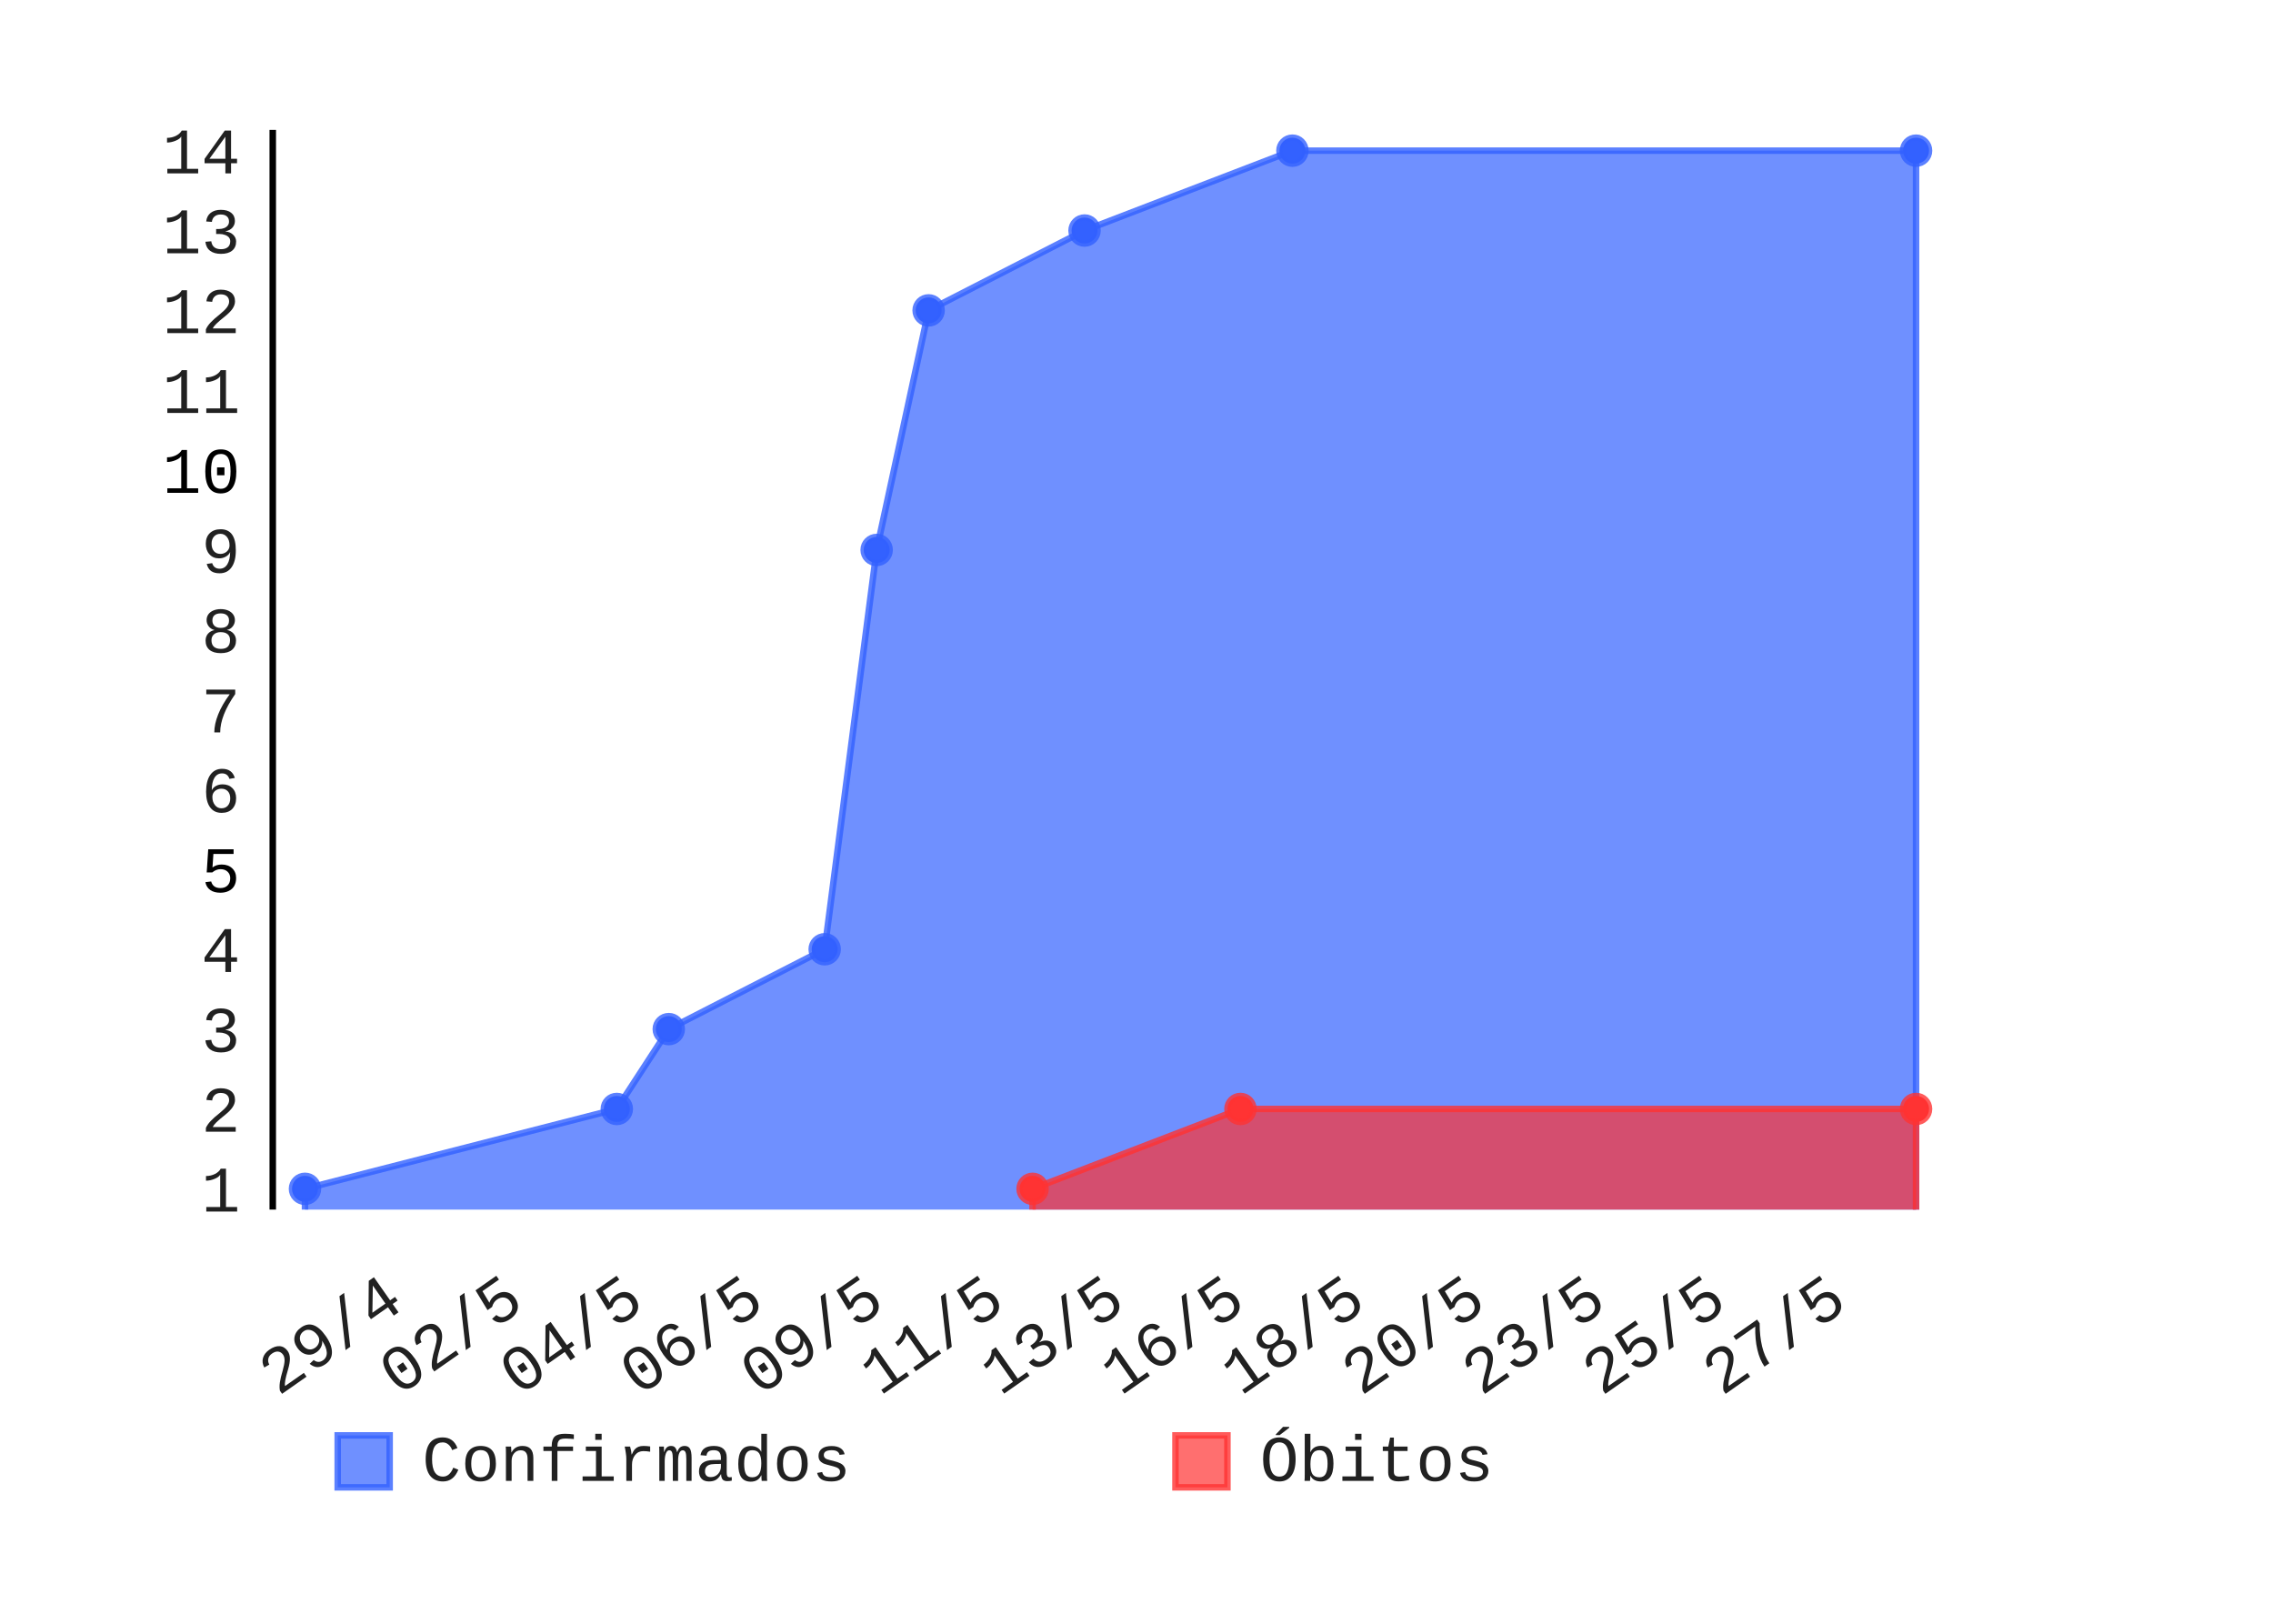
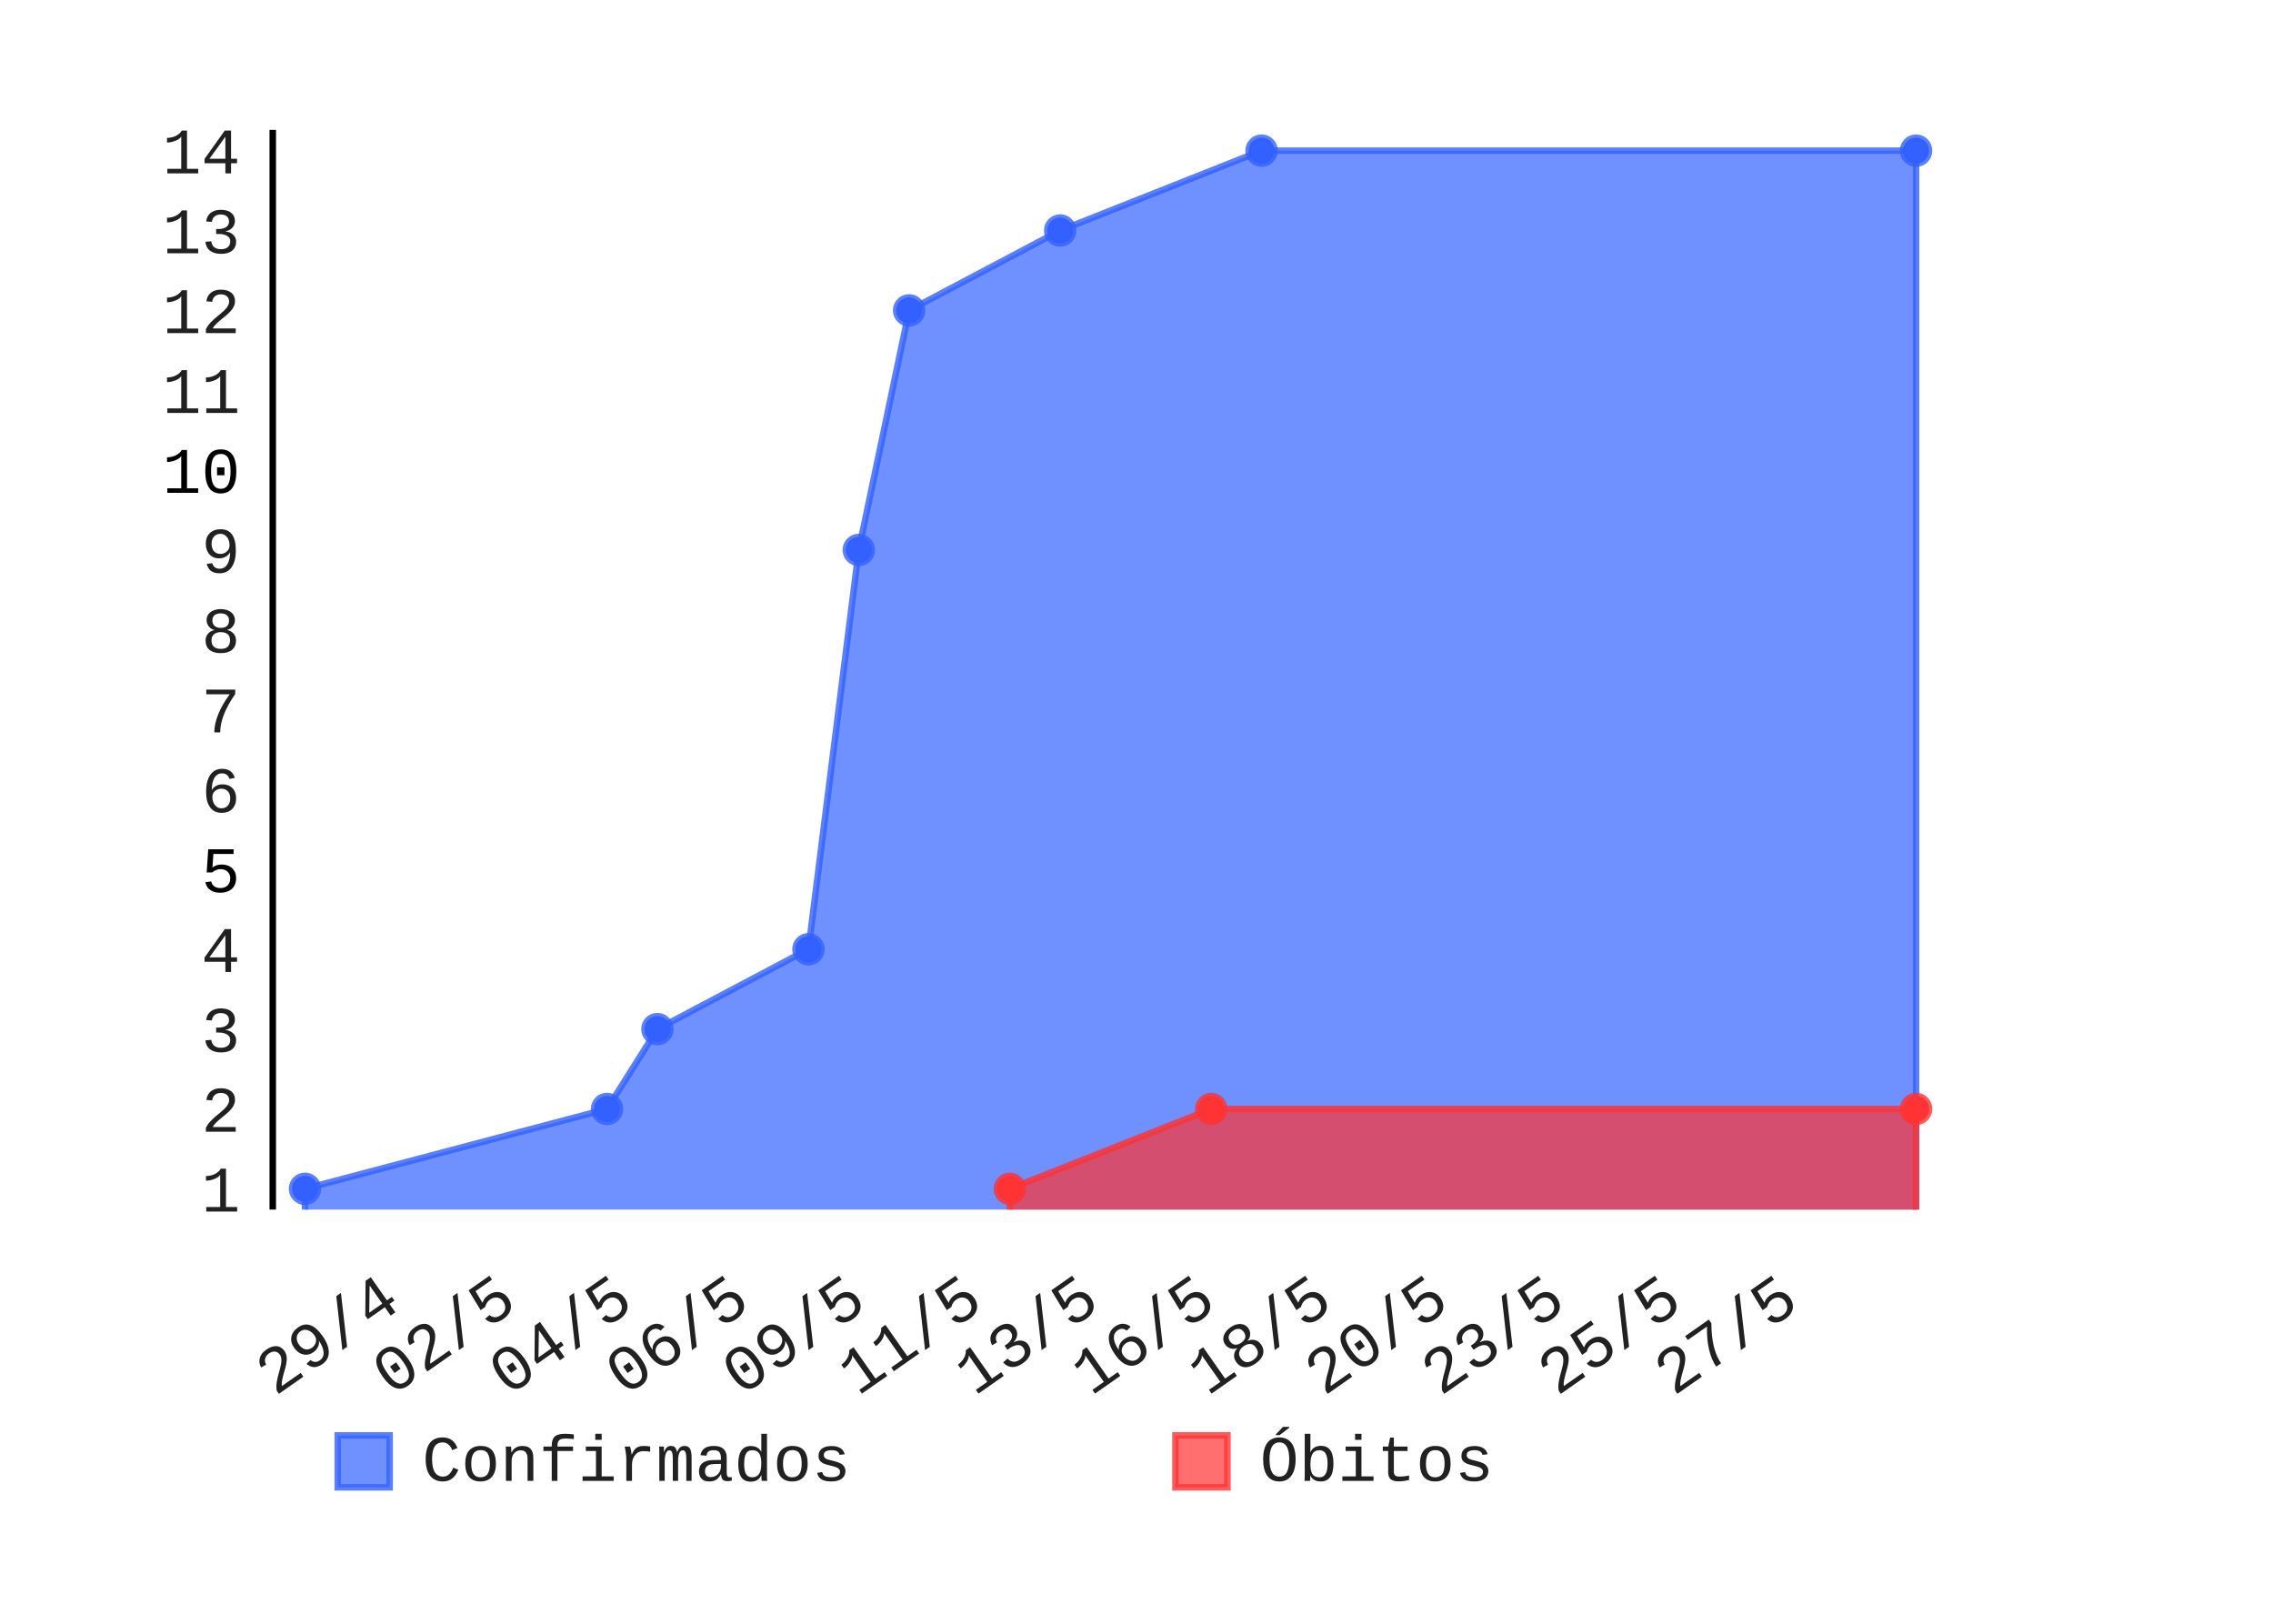
- <svg xmlns="http://www.w3.org/2000/svg" id="chart-529e8916-fdca-4545-b905-4c31aeb75019" class="pygal-chart" viewBox="0 0 350 250" width="350" height="250">
+ <svg xmlns="http://www.w3.org/2000/svg" id="chart-b0d4cb08-0d06-4d6b-9a88-b7d212a43271" class="pygal-chart" viewBox="0 0 350 250" width="350" height="250">
  <defs>
-     <style type="text/css">#chart-529e8916-fdca-4545-b905-4c31aeb75019{-webkit-user-select:none;-webkit-font-smoothing:antialiased;font-family:Consolas,"Liberation Mono",Menlo,Courier,monospace}#chart-529e8916-fdca-4545-b905-4c31aeb75019 .title{font-family:Consolas,"Liberation Mono",Menlo,Courier,monospace;font-size:8px}#chart-529e8916-fdca-4545-b905-4c31aeb75019 .legends .legend text{font-family:Consolas,"Liberation Mono",Menlo,Courier,monospace;font-size:10px}#chart-529e8916-fdca-4545-b905-4c31aeb75019 .axis text{font-family:Consolas,"Liberation Mono",Menlo,Courier,monospace;font-size:10px}#chart-529e8916-fdca-4545-b905-4c31aeb75019 .axis text.major{font-family:Consolas,"Liberation Mono",Menlo,Courier,monospace;font-size:10px}#chart-529e8916-fdca-4545-b905-4c31aeb75019 .text-overlay text.value{font-family:Consolas,"Liberation Mono",Menlo,Courier,monospace;font-size:16px}#chart-529e8916-fdca-4545-b905-4c31aeb75019 .text-overlay text.label{font-family:Consolas,"Liberation Mono",Menlo,Courier,monospace;font-size:10px}#chart-529e8916-fdca-4545-b905-4c31aeb75019 .tooltip{font-family:Consolas,"Liberation Mono",Menlo,Courier,monospace;font-size:12px}#chart-529e8916-fdca-4545-b905-4c31aeb75019 text.no_data{font-family:Consolas,"Liberation Mono",Menlo,Courier,monospace;font-size:64px}
- #chart-529e8916-fdca-4545-b905-4c31aeb75019{background-color:transparent}#chart-529e8916-fdca-4545-b905-4c31aeb75019 path,#chart-529e8916-fdca-4545-b905-4c31aeb75019 line,#chart-529e8916-fdca-4545-b905-4c31aeb75019 rect,#chart-529e8916-fdca-4545-b905-4c31aeb75019 circle{-webkit-transition:150ms;-moz-transition:150ms;transition:150ms}#chart-529e8916-fdca-4545-b905-4c31aeb75019 .graph &gt; .background{fill:transparent}#chart-529e8916-fdca-4545-b905-4c31aeb75019 .plot &gt; .background{fill:rgba(255,255,255,1)}#chart-529e8916-fdca-4545-b905-4c31aeb75019 .graph{fill:rgba(0,0,0,.87)}#chart-529e8916-fdca-4545-b905-4c31aeb75019 text.no_data{fill:rgba(0,0,0,1)}#chart-529e8916-fdca-4545-b905-4c31aeb75019 .title{fill:rgba(0,0,0,1)}#chart-529e8916-fdca-4545-b905-4c31aeb75019 .legends .legend text{fill:rgba(0,0,0,.87)}#chart-529e8916-fdca-4545-b905-4c31aeb75019 .legends .legend:hover text{fill:rgba(0,0,0,1)}#chart-529e8916-fdca-4545-b905-4c31aeb75019 .axis .line{stroke:rgba(0,0,0,1)}#chart-529e8916-fdca-4545-b905-4c31aeb75019 .axis .guide.line{stroke:rgba(0,0,0,.54)}#chart-529e8916-fdca-4545-b905-4c31aeb75019 .axis .major.line{stroke:rgba(0,0,0,.87)}#chart-529e8916-fdca-4545-b905-4c31aeb75019 .axis text.major{fill:rgba(0,0,0,1)}#chart-529e8916-fdca-4545-b905-4c31aeb75019 .axis.y .guides:hover .guide.line,#chart-529e8916-fdca-4545-b905-4c31aeb75019 .line-graph .axis.x .guides:hover .guide.line,#chart-529e8916-fdca-4545-b905-4c31aeb75019 .stackedline-graph .axis.x .guides:hover .guide.line,#chart-529e8916-fdca-4545-b905-4c31aeb75019 .xy-graph .axis.x .guides:hover .guide.line{stroke:rgba(0,0,0,1)}#chart-529e8916-fdca-4545-b905-4c31aeb75019 .axis .guides:hover text{fill:rgba(0,0,0,1)}#chart-529e8916-fdca-4545-b905-4c31aeb75019 .reactive{fill-opacity:.7;stroke-opacity:.8}#chart-529e8916-fdca-4545-b905-4c31aeb75019 .ci{stroke:rgba(0,0,0,.87)}#chart-529e8916-fdca-4545-b905-4c31aeb75019 .reactive.active,#chart-529e8916-fdca-4545-b905-4c31aeb75019 .active .reactive{fill-opacity:.8;stroke-opacity:.9;stroke-width:4}#chart-529e8916-fdca-4545-b905-4c31aeb75019 .ci .reactive.active{stroke-width:1.5}#chart-529e8916-fdca-4545-b905-4c31aeb75019 .series text{fill:rgba(0,0,0,1)}#chart-529e8916-fdca-4545-b905-4c31aeb75019 .tooltip rect{fill:rgba(255,255,255,1);stroke:rgba(0,0,0,1);-webkit-transition:opacity 150ms;-moz-transition:opacity 150ms;transition:opacity 150ms}#chart-529e8916-fdca-4545-b905-4c31aeb75019 .tooltip .label{fill:rgba(0,0,0,.87)}#chart-529e8916-fdca-4545-b905-4c31aeb75019 .tooltip .label{fill:rgba(0,0,0,.87)}#chart-529e8916-fdca-4545-b905-4c31aeb75019 .tooltip .legend{font-size:.8em;fill:rgba(0,0,0,.54)}#chart-529e8916-fdca-4545-b905-4c31aeb75019 .tooltip .x_label{font-size:.6em;fill:rgba(0,0,0,1)}#chart-529e8916-fdca-4545-b905-4c31aeb75019 .tooltip .xlink{font-size:.5em;text-decoration:underline}#chart-529e8916-fdca-4545-b905-4c31aeb75019 .tooltip .value{font-size:1.5em}#chart-529e8916-fdca-4545-b905-4c31aeb75019 .bound{font-size:.5em}#chart-529e8916-fdca-4545-b905-4c31aeb75019 .max-value{font-size:.75em;fill:rgba(0,0,0,.54)}#chart-529e8916-fdca-4545-b905-4c31aeb75019 .map-element{fill:rgba(255,255,255,1);stroke:rgba(0,0,0,.54) !important}#chart-529e8916-fdca-4545-b905-4c31aeb75019 .map-element .reactive{fill-opacity:inherit;stroke-opacity:inherit}#chart-529e8916-fdca-4545-b905-4c31aeb75019 .color-0,#chart-529e8916-fdca-4545-b905-4c31aeb75019 .color-0 a:visited{stroke:#3361FF;fill:#3361FF}#chart-529e8916-fdca-4545-b905-4c31aeb75019 .color-1,#chart-529e8916-fdca-4545-b905-4c31aeb75019 .color-1 a:visited{stroke:#FF3333;fill:#FF3333}#chart-529e8916-fdca-4545-b905-4c31aeb75019 .text-overlay .color-0 text{fill:black}#chart-529e8916-fdca-4545-b905-4c31aeb75019 .text-overlay .color-1 text{fill:black}
- #chart-529e8916-fdca-4545-b905-4c31aeb75019 text.no_data{text-anchor:middle}#chart-529e8916-fdca-4545-b905-4c31aeb75019 .guide.line{fill:none}#chart-529e8916-fdca-4545-b905-4c31aeb75019 .centered{text-anchor:middle}#chart-529e8916-fdca-4545-b905-4c31aeb75019 .title{text-anchor:middle}#chart-529e8916-fdca-4545-b905-4c31aeb75019 .legends .legend text{fill-opacity:1}#chart-529e8916-fdca-4545-b905-4c31aeb75019 .axis.x text{text-anchor:middle}#chart-529e8916-fdca-4545-b905-4c31aeb75019 .axis.x:not(.web) text[transform]{text-anchor:start}#chart-529e8916-fdca-4545-b905-4c31aeb75019 .axis.x:not(.web) text[transform].backwards{text-anchor:end}#chart-529e8916-fdca-4545-b905-4c31aeb75019 .axis.y text{text-anchor:end}#chart-529e8916-fdca-4545-b905-4c31aeb75019 .axis.y text[transform].backwards{text-anchor:start}#chart-529e8916-fdca-4545-b905-4c31aeb75019 .axis.y2 text{text-anchor:start}#chart-529e8916-fdca-4545-b905-4c31aeb75019 .axis.y2 text[transform].backwards{text-anchor:end}#chart-529e8916-fdca-4545-b905-4c31aeb75019 .axis .guide.line{stroke-dasharray:4,4}#chart-529e8916-fdca-4545-b905-4c31aeb75019 .axis .major.guide.line{stroke-dasharray:6,6}#chart-529e8916-fdca-4545-b905-4c31aeb75019 .horizontal .axis.y .guide.line,#chart-529e8916-fdca-4545-b905-4c31aeb75019 .horizontal .axis.y2 .guide.line,#chart-529e8916-fdca-4545-b905-4c31aeb75019 .vertical .axis.x .guide.line{opacity:0}#chart-529e8916-fdca-4545-b905-4c31aeb75019 .horizontal .axis.always_show .guide.line,#chart-529e8916-fdca-4545-b905-4c31aeb75019 .vertical .axis.always_show .guide.line{opacity:1 !important}#chart-529e8916-fdca-4545-b905-4c31aeb75019 .axis.y .guides:hover .guide.line,#chart-529e8916-fdca-4545-b905-4c31aeb75019 .axis.y2 .guides:hover .guide.line,#chart-529e8916-fdca-4545-b905-4c31aeb75019 .axis.x .guides:hover .guide.line{opacity:1}#chart-529e8916-fdca-4545-b905-4c31aeb75019 .axis .guides:hover text{opacity:1}#chart-529e8916-fdca-4545-b905-4c31aeb75019 .nofill{fill:none}#chart-529e8916-fdca-4545-b905-4c31aeb75019 .subtle-fill{fill-opacity:.2}#chart-529e8916-fdca-4545-b905-4c31aeb75019 .dot{stroke-width:1px;fill-opacity:1}#chart-529e8916-fdca-4545-b905-4c31aeb75019 .dot.active{stroke-width:5px}#chart-529e8916-fdca-4545-b905-4c31aeb75019 .dot.negative{fill:transparent}#chart-529e8916-fdca-4545-b905-4c31aeb75019 text,#chart-529e8916-fdca-4545-b905-4c31aeb75019 tspan{stroke:none !important}#chart-529e8916-fdca-4545-b905-4c31aeb75019 .series text.active{opacity:1}#chart-529e8916-fdca-4545-b905-4c31aeb75019 .tooltip rect{fill-opacity:.95;stroke-width:.5}#chart-529e8916-fdca-4545-b905-4c31aeb75019 .tooltip text{fill-opacity:1}#chart-529e8916-fdca-4545-b905-4c31aeb75019 .showable{visibility:hidden}#chart-529e8916-fdca-4545-b905-4c31aeb75019 .showable.shown{visibility:visible}#chart-529e8916-fdca-4545-b905-4c31aeb75019 .gauge-background{fill:rgba(229,229,229,1);stroke:none}#chart-529e8916-fdca-4545-b905-4c31aeb75019 .bg-lines{stroke:transparent;stroke-width:2px}</style>
+     <style type="text/css">#chart-b0d4cb08-0d06-4d6b-9a88-b7d212a43271{-webkit-user-select:none;-webkit-font-smoothing:antialiased;font-family:Consolas,"Liberation Mono",Menlo,Courier,monospace}#chart-b0d4cb08-0d06-4d6b-9a88-b7d212a43271 .title{font-family:Consolas,"Liberation Mono",Menlo,Courier,monospace;font-size:8px}#chart-b0d4cb08-0d06-4d6b-9a88-b7d212a43271 .legends .legend text{font-family:Consolas,"Liberation Mono",Menlo,Courier,monospace;font-size:10px}#chart-b0d4cb08-0d06-4d6b-9a88-b7d212a43271 .axis text{font-family:Consolas,"Liberation Mono",Menlo,Courier,monospace;font-size:10px}#chart-b0d4cb08-0d06-4d6b-9a88-b7d212a43271 .axis text.major{font-family:Consolas,"Liberation Mono",Menlo,Courier,monospace;font-size:10px}#chart-b0d4cb08-0d06-4d6b-9a88-b7d212a43271 .text-overlay text.value{font-family:Consolas,"Liberation Mono",Menlo,Courier,monospace;font-size:16px}#chart-b0d4cb08-0d06-4d6b-9a88-b7d212a43271 .text-overlay text.label{font-family:Consolas,"Liberation Mono",Menlo,Courier,monospace;font-size:10px}#chart-b0d4cb08-0d06-4d6b-9a88-b7d212a43271 .tooltip{font-family:Consolas,"Liberation Mono",Menlo,Courier,monospace;font-size:12px}#chart-b0d4cb08-0d06-4d6b-9a88-b7d212a43271 text.no_data{font-family:Consolas,"Liberation Mono",Menlo,Courier,monospace;font-size:64px}
+ #chart-b0d4cb08-0d06-4d6b-9a88-b7d212a43271{background-color:transparent}#chart-b0d4cb08-0d06-4d6b-9a88-b7d212a43271 path,#chart-b0d4cb08-0d06-4d6b-9a88-b7d212a43271 line,#chart-b0d4cb08-0d06-4d6b-9a88-b7d212a43271 rect,#chart-b0d4cb08-0d06-4d6b-9a88-b7d212a43271 circle{-webkit-transition:150ms;-moz-transition:150ms;transition:150ms}#chart-b0d4cb08-0d06-4d6b-9a88-b7d212a43271 .graph &gt; .background{fill:transparent}#chart-b0d4cb08-0d06-4d6b-9a88-b7d212a43271 .plot &gt; .background{fill:rgba(255,255,255,1)}#chart-b0d4cb08-0d06-4d6b-9a88-b7d212a43271 .graph{fill:rgba(0,0,0,.87)}#chart-b0d4cb08-0d06-4d6b-9a88-b7d212a43271 text.no_data{fill:rgba(0,0,0,1)}#chart-b0d4cb08-0d06-4d6b-9a88-b7d212a43271 .title{fill:rgba(0,0,0,1)}#chart-b0d4cb08-0d06-4d6b-9a88-b7d212a43271 .legends .legend text{fill:rgba(0,0,0,.87)}#chart-b0d4cb08-0d06-4d6b-9a88-b7d212a43271 .legends .legend:hover text{fill:rgba(0,0,0,1)}#chart-b0d4cb08-0d06-4d6b-9a88-b7d212a43271 .axis .line{stroke:rgba(0,0,0,1)}#chart-b0d4cb08-0d06-4d6b-9a88-b7d212a43271 .axis .guide.line{stroke:rgba(0,0,0,.54)}#chart-b0d4cb08-0d06-4d6b-9a88-b7d212a43271 .axis .major.line{stroke:rgba(0,0,0,.87)}#chart-b0d4cb08-0d06-4d6b-9a88-b7d212a43271 .axis text.major{fill:rgba(0,0,0,1)}#chart-b0d4cb08-0d06-4d6b-9a88-b7d212a43271 .axis.y .guides:hover .guide.line,#chart-b0d4cb08-0d06-4d6b-9a88-b7d212a43271 .line-graph .axis.x .guides:hover .guide.line,#chart-b0d4cb08-0d06-4d6b-9a88-b7d212a43271 .stackedline-graph .axis.x .guides:hover .guide.line,#chart-b0d4cb08-0d06-4d6b-9a88-b7d212a43271 .xy-graph .axis.x .guides:hover .guide.line{stroke:rgba(0,0,0,1)}#chart-b0d4cb08-0d06-4d6b-9a88-b7d212a43271 .axis .guides:hover text{fill:rgba(0,0,0,1)}#chart-b0d4cb08-0d06-4d6b-9a88-b7d212a43271 .reactive{fill-opacity:.7;stroke-opacity:.8}#chart-b0d4cb08-0d06-4d6b-9a88-b7d212a43271 .ci{stroke:rgba(0,0,0,.87)}#chart-b0d4cb08-0d06-4d6b-9a88-b7d212a43271 .reactive.active,#chart-b0d4cb08-0d06-4d6b-9a88-b7d212a43271 .active .reactive{fill-opacity:.8;stroke-opacity:.9;stroke-width:4}#chart-b0d4cb08-0d06-4d6b-9a88-b7d212a43271 .ci .reactive.active{stroke-width:1.5}#chart-b0d4cb08-0d06-4d6b-9a88-b7d212a43271 .series text{fill:rgba(0,0,0,1)}#chart-b0d4cb08-0d06-4d6b-9a88-b7d212a43271 .tooltip rect{fill:rgba(255,255,255,1);stroke:rgba(0,0,0,1);-webkit-transition:opacity 150ms;-moz-transition:opacity 150ms;transition:opacity 150ms}#chart-b0d4cb08-0d06-4d6b-9a88-b7d212a43271 .tooltip .label{fill:rgba(0,0,0,.87)}#chart-b0d4cb08-0d06-4d6b-9a88-b7d212a43271 .tooltip .label{fill:rgba(0,0,0,.87)}#chart-b0d4cb08-0d06-4d6b-9a88-b7d212a43271 .tooltip .legend{font-size:.8em;fill:rgba(0,0,0,.54)}#chart-b0d4cb08-0d06-4d6b-9a88-b7d212a43271 .tooltip .x_label{font-size:.6em;fill:rgba(0,0,0,1)}#chart-b0d4cb08-0d06-4d6b-9a88-b7d212a43271 .tooltip .xlink{font-size:.5em;text-decoration:underline}#chart-b0d4cb08-0d06-4d6b-9a88-b7d212a43271 .tooltip .value{font-size:1.5em}#chart-b0d4cb08-0d06-4d6b-9a88-b7d212a43271 .bound{font-size:.5em}#chart-b0d4cb08-0d06-4d6b-9a88-b7d212a43271 .max-value{font-size:.75em;fill:rgba(0,0,0,.54)}#chart-b0d4cb08-0d06-4d6b-9a88-b7d212a43271 .map-element{fill:rgba(255,255,255,1);stroke:rgba(0,0,0,.54) !important}#chart-b0d4cb08-0d06-4d6b-9a88-b7d212a43271 .map-element .reactive{fill-opacity:inherit;stroke-opacity:inherit}#chart-b0d4cb08-0d06-4d6b-9a88-b7d212a43271 .color-0,#chart-b0d4cb08-0d06-4d6b-9a88-b7d212a43271 .color-0 a:visited{stroke:#3361FF;fill:#3361FF}#chart-b0d4cb08-0d06-4d6b-9a88-b7d212a43271 .color-1,#chart-b0d4cb08-0d06-4d6b-9a88-b7d212a43271 .color-1 a:visited{stroke:#FF3333;fill:#FF3333}#chart-b0d4cb08-0d06-4d6b-9a88-b7d212a43271 .text-overlay .color-0 text{fill:black}#chart-b0d4cb08-0d06-4d6b-9a88-b7d212a43271 .text-overlay .color-1 text{fill:black}
+ #chart-b0d4cb08-0d06-4d6b-9a88-b7d212a43271 text.no_data{text-anchor:middle}#chart-b0d4cb08-0d06-4d6b-9a88-b7d212a43271 .guide.line{fill:none}#chart-b0d4cb08-0d06-4d6b-9a88-b7d212a43271 .centered{text-anchor:middle}#chart-b0d4cb08-0d06-4d6b-9a88-b7d212a43271 .title{text-anchor:middle}#chart-b0d4cb08-0d06-4d6b-9a88-b7d212a43271 .legends .legend text{fill-opacity:1}#chart-b0d4cb08-0d06-4d6b-9a88-b7d212a43271 .axis.x text{text-anchor:middle}#chart-b0d4cb08-0d06-4d6b-9a88-b7d212a43271 .axis.x:not(.web) text[transform]{text-anchor:start}#chart-b0d4cb08-0d06-4d6b-9a88-b7d212a43271 .axis.x:not(.web) text[transform].backwards{text-anchor:end}#chart-b0d4cb08-0d06-4d6b-9a88-b7d212a43271 .axis.y text{text-anchor:end}#chart-b0d4cb08-0d06-4d6b-9a88-b7d212a43271 .axis.y text[transform].backwards{text-anchor:start}#chart-b0d4cb08-0d06-4d6b-9a88-b7d212a43271 .axis.y2 text{text-anchor:start}#chart-b0d4cb08-0d06-4d6b-9a88-b7d212a43271 .axis.y2 text[transform].backwards{text-anchor:end}#chart-b0d4cb08-0d06-4d6b-9a88-b7d212a43271 .axis .guide.line{stroke-dasharray:4,4}#chart-b0d4cb08-0d06-4d6b-9a88-b7d212a43271 .axis .major.guide.line{stroke-dasharray:6,6}#chart-b0d4cb08-0d06-4d6b-9a88-b7d212a43271 .horizontal .axis.y .guide.line,#chart-b0d4cb08-0d06-4d6b-9a88-b7d212a43271 .horizontal .axis.y2 .guide.line,#chart-b0d4cb08-0d06-4d6b-9a88-b7d212a43271 .vertical .axis.x .guide.line{opacity:0}#chart-b0d4cb08-0d06-4d6b-9a88-b7d212a43271 .horizontal .axis.always_show .guide.line,#chart-b0d4cb08-0d06-4d6b-9a88-b7d212a43271 .vertical .axis.always_show .guide.line{opacity:1 !important}#chart-b0d4cb08-0d06-4d6b-9a88-b7d212a43271 .axis.y .guides:hover .guide.line,#chart-b0d4cb08-0d06-4d6b-9a88-b7d212a43271 .axis.y2 .guides:hover .guide.line,#chart-b0d4cb08-0d06-4d6b-9a88-b7d212a43271 .axis.x .guides:hover .guide.line{opacity:1}#chart-b0d4cb08-0d06-4d6b-9a88-b7d212a43271 .axis .guides:hover text{opacity:1}#chart-b0d4cb08-0d06-4d6b-9a88-b7d212a43271 .nofill{fill:none}#chart-b0d4cb08-0d06-4d6b-9a88-b7d212a43271 .subtle-fill{fill-opacity:.2}#chart-b0d4cb08-0d06-4d6b-9a88-b7d212a43271 .dot{stroke-width:1px;fill-opacity:1}#chart-b0d4cb08-0d06-4d6b-9a88-b7d212a43271 .dot.active{stroke-width:5px}#chart-b0d4cb08-0d06-4d6b-9a88-b7d212a43271 .dot.negative{fill:transparent}#chart-b0d4cb08-0d06-4d6b-9a88-b7d212a43271 text,#chart-b0d4cb08-0d06-4d6b-9a88-b7d212a43271 tspan{stroke:none !important}#chart-b0d4cb08-0d06-4d6b-9a88-b7d212a43271 .series text.active{opacity:1}#chart-b0d4cb08-0d06-4d6b-9a88-b7d212a43271 .tooltip rect{fill-opacity:.95;stroke-width:.5}#chart-b0d4cb08-0d06-4d6b-9a88-b7d212a43271 .tooltip text{fill-opacity:1}#chart-b0d4cb08-0d06-4d6b-9a88-b7d212a43271 .showable{visibility:hidden}#chart-b0d4cb08-0d06-4d6b-9a88-b7d212a43271 .showable.shown{visibility:visible}#chart-b0d4cb08-0d06-4d6b-9a88-b7d212a43271 .gauge-background{fill:rgba(229,229,229,1);stroke:none}#chart-b0d4cb08-0d06-4d6b-9a88-b7d212a43271 .bg-lines{stroke:transparent;stroke-width:2px}</style>
  </defs>
  <g class="graph datetimeline-graph vertical">
    <rect x="0" y="0" width="350" height="250" class="background" />
    <g transform="translate(42, 20)" class="plot">
      <rect x="0" y="0" width="258.0" height="166.234" class="background" />
      <g class="axis y">
        <g class="guides">
          <text x="-5" y="166.537" class="">1</text>
        </g>
        <g class="guides">
          <text x="-5" y="154.242" class="">2</text>
        </g>
        <g class="guides">
          <text x="-5" y="141.947" class="">3</text>
        </g>
        <g class="guides">
          <text x="-5" y="129.651" class="">4</text>
        </g>
        <g class="guides">
          <text x="-5" y="117.356" class="major">5</text>
        </g>
        <g class="guides">
          <text x="-5" y="105.06" class="">6</text>
        </g>
        <g class="guides">
          <text x="-5" y="92.765" class="">7</text>
        </g>
        <g class="guides">
          <text x="-5" y="80.469" class="">8</text>
        </g>
        <g class="guides">
          <text x="-5" y="68.174" class="">9</text>
        </g>
        <g class="guides">
          <text x="-5" y="55.879" class="major">10</text>
        </g>
        <g class="guides">
          <text x="-5" y="43.583" class="">11</text>
        </g>
        <g class="guides">
          <text x="-5" y="31.288" class="">12</text>
        </g>
        <g class="guides">
          <text x="-5" y="18.992" class="">13</text>
        </g>
        <g class="guides">
          <text x="-5" y="6.697" class="">14</text>
        </g>
      </g>
      <g class="axis x">
        <path d="M0 0 v166.234" class="line" />
        <g class="guides">
-           <path d="M20.522 0 v166.234" class="guide line" />
-           <text x="20.522" y="181.234" class="backwards" transform="rotate(325 20.52192 181.2342)">29/4</text>
+           <path d="M20.036 0 v166.234" class="guide line" />
+           <text x="20.036" y="181.234" class="backwards" transform="rotate(325 20.03566 181.2342)">29/4</text>
        </g>
        <g class="guides">
-           <path d="M39.046 0 v166.234" class="guide line" />
-           <text x="39.046" y="181.234" class="backwards" transform="rotate(325 39.04618 181.2342)">02/5</text>
+           <path d="M37.981 0 v166.234" class="guide line" />
+           <text x="37.981" y="181.234" class="backwards" transform="rotate(325 37.98104 181.2342)">02/5</text>
        </g>
        <g class="guides">
-           <path d="M57.57 0 v166.234" class="guide line" />
-           <text x="57.57" y="181.234" class="backwards" transform="rotate(325 57.57044 181.2342)">04/5</text>
+           <path d="M55.926 0 v166.234" class="guide line" />
+           <text x="55.926" y="181.234" class="backwards" transform="rotate(325 55.92642 181.2342)">04/5</text>
        </g>
        <g class="guides">
-           <path d="M76.095 0 v166.234" class="guide line" />
-           <text x="76.095" y="181.234" class="backwards" transform="rotate(325 76.09471 181.2342)">06/5</text>
+           <path d="M73.872 0 v166.234" class="guide line" />
+           <text x="73.872" y="181.234" class="backwards" transform="rotate(325 73.8718 181.2342)">06/5</text>
        </g>
        <g class="guides">
-           <path d="M94.619 0 v166.234" class="guide line" />
-           <text x="94.619" y="181.234" class="backwards" transform="rotate(325 94.61897 181.2342)">09/5</text>
+           <path d="M91.817 0 v166.234" class="guide line" />
+           <text x="91.817" y="181.234" class="backwards" transform="rotate(325 91.81717 181.2342)">09/5</text>
        </g>
        <g class="guides">
-           <path d="M113.143 0 v166.234" class="guide line" />
-           <text x="113.143" y="181.234" class="backwards" transform="rotate(325 113.1432 181.2342)">11/5</text>
+           <path d="M109.763 0 v166.234" class="guide line" />
+           <text x="109.763" y="181.234" class="backwards" transform="rotate(325 109.7626 181.2342)">11/5</text>
        </g>
        <g class="guides">
-           <path d="M131.667 0 v166.234" class="guide line" />
-           <text x="131.667" y="181.234" class="backwards" transform="rotate(325 131.6675 181.2342)">13/5</text>
+           <path d="M127.708 0 v166.234" class="guide line" />
+           <text x="127.708" y="181.234" class="backwards" transform="rotate(325 127.7079 181.2342)">13/5</text>
        </g>
        <g class="guides">
-           <path d="M150.192 0 v166.234" class="guide line" />
-           <text x="150.192" y="181.234" class="backwards" transform="rotate(325 150.1918 181.2342)">16/5</text>
+           <path d="M145.653 0 v166.234" class="guide line" />
+           <text x="145.653" y="181.234" class="backwards" transform="rotate(325 145.6533 181.2342)">16/5</text>
        </g>
        <g class="guides">
-           <path d="M168.716 0 v166.234" class="guide line" />
-           <text x="168.716" y="181.234" class="backwards" transform="rotate(325 168.716 181.2342)">18/5</text>
+           <path d="M163.599 0 v166.234" class="guide line" />
+           <text x="163.599" y="181.234" class="backwards" transform="rotate(325 163.5987 181.2342)">18/5</text>
        </g>
        <g class="guides">
-           <path d="M187.24 0 v166.234" class="guide line" />
-           <text x="187.24" y="181.234" class="backwards" transform="rotate(325 187.2403 181.2342)">20/5</text>
+           <path d="M181.544 0 v166.234" class="guide line" />
+           <text x="181.544" y="181.234" class="backwards" transform="rotate(325 181.5441 181.2342)">20/5</text>
        </g>
        <g class="guides">
-           <path d="M205.765 0 v166.234" class="guide line" />
-           <text x="205.765" y="181.234" class="backwards" transform="rotate(325 205.7645 181.2342)">23/5</text>
+           <path d="M199.489 0 v166.234" class="guide line" />
+           <text x="199.489" y="181.234" class="backwards" transform="rotate(325 199.4895 181.2342)">23/5</text>
        </g>
        <g class="guides">
-           <path d="M224.289 0 v166.234" class="guide line" />
-           <text x="224.289" y="181.234" class="backwards" transform="rotate(325 224.2888 181.2342)">25/5</text>
+           <path d="M217.435 0 v166.234" class="guide line" />
+           <text x="217.435" y="181.234" class="backwards" transform="rotate(325 217.4348 181.2342)">25/5</text>
        </g>
        <g class="guides">
-           <path d="M242.813 0 v166.234" class="guide line" />
-           <text x="242.813" y="181.234" class="backwards" transform="rotate(325 242.8131 181.2342)">27/5</text>
+           <path d="M235.38 0 v166.234" class="guide line" />
+           <text x="235.38" y="181.234" class="backwards" transform="rotate(325 235.3802 181.2342)">27/5</text>
        </g>
      </g>
      <g class="series serie-0 color-0">
-         <path d="M4.962 166.234 L4.962 163.037 52.976 150.742 60.979 138.447 84.986 126.151 92.989 64.674 100.991 27.788 124.999 15.492 157.009 3.197 253.038 3.197 253.038 166.234" class="line reactive" />
+         <path d="M4.962 166.234 L4.962 163.037 51.476 150.742 59.228 138.447 82.486 126.151 90.238 64.674 97.99 27.788 121.248 15.492 152.257 3.197 253.038 3.197 253.038 166.234" class="line reactive" />
      </g>
      <g class="series serie-1 color-1">
-         <path d="M116.996 166.234 L116.996 163.037 149.006 150.742 253.038 150.742 253.038 166.234" class="line reactive" />
+         <path d="M113.495 166.234 L113.495 163.037 144.505 150.742 253.038 150.742 253.038 166.234" class="line reactive" />
      </g>
    </g>
    <g class="titles" />
    <g transform="translate(42, 20)" class="plot overlay">
      <g class="series serie-0 color-0">
        <g class="dots">
          <circle cx="4.962" cy="163.037" r="2" class="dot reactive tooltip-trigger" />
        </g>
        <g class="dots">
-           <circle cx="52.976" cy="150.742" r="2" class="dot reactive tooltip-trigger" />
+           <circle cx="51.476" cy="150.742" r="2" class="dot reactive tooltip-trigger" />
        </g>
        <g class="dots">
-           <circle cx="60.979" cy="138.447" r="2" class="dot reactive tooltip-trigger" />
+           <circle cx="59.228" cy="138.447" r="2" class="dot reactive tooltip-trigger" />
        </g>
        <g class="dots">
-           <circle cx="84.986" cy="126.151" r="2" class="dot reactive tooltip-trigger" />
+           <circle cx="82.486" cy="126.151" r="2" class="dot reactive tooltip-trigger" />
        </g>
        <g class="dots">
-           <circle cx="92.989" cy="64.674" r="2" class="dot reactive tooltip-trigger" />
+           <circle cx="90.238" cy="64.674" r="2" class="dot reactive tooltip-trigger" />
        </g>
        <g class="dots">
-           <circle cx="100.991" cy="27.788" r="2" class="dot reactive tooltip-trigger" />
+           <circle cx="97.99" cy="27.788" r="2" class="dot reactive tooltip-trigger" />
        </g>
        <g class="dots">
-           <circle cx="124.999" cy="15.492" r="2" class="dot reactive tooltip-trigger" />
+           <circle cx="121.248" cy="15.492" r="2" class="dot reactive tooltip-trigger" />
        </g>
        <g class="dots">
-           <circle cx="157.009" cy="3.197" r="2" class="dot reactive tooltip-trigger" />
+           <circle cx="152.257" cy="3.197" r="2" class="dot reactive tooltip-trigger" />
        </g>
        <g class="dots">
          <circle cx="253.038" cy="3.197" r="2" class="dot reactive tooltip-trigger" />
        </g>
      </g>
      <g class="series serie-1 color-1">
        <g class="dots">
-           <circle cx="116.996" cy="163.037" r="2" class="dot reactive tooltip-trigger" />
+           <circle cx="113.495" cy="163.037" r="2" class="dot reactive tooltip-trigger" />
        </g>
        <g class="dots">
-           <circle cx="149.006" cy="150.742" r="2" class="dot reactive tooltip-trigger" />
+           <circle cx="144.505" cy="150.742" r="2" class="dot reactive tooltip-trigger" />
        </g>
        <g class="dots">
          <circle cx="253.038" cy="150.742" r="2" class="dot reactive tooltip-trigger" />
        </g>
      </g>
    </g>
    <g transform="translate(42, 20)" class="plot text-overlay">
      <g class="series serie-0 color-0" />
      <g class="series serie-1 color-1" />
    </g>
    <g transform="translate(42, 20)" class="plot tooltip-overlay">
      <g transform="translate(0 0)" style="opacity: 0" class="tooltip">
        <rect rx="10" ry="10" width="0" height="0" class="tooltip-box" />
        <g class="text" />
      </g>
    </g>
    <g transform="translate(52, 220)" class="legends">
      <g id="activate-serie-0" class="legend reactive activate-serie">
        <rect x="0.0" y="1.0" width="8" height="8" class="color-0 reactive" />
        <text x="13.0" y="8.0">Confirmados</text>
      </g>
      <g id="activate-serie-1" class="legend reactive activate-serie">
        <rect x="129.0" y="1.0" width="8" height="8" class="color-1 reactive" />
        <text x="142.0" y="8.0">Óbitos</text>
      </g>
    </g>
  </g>
</svg>
